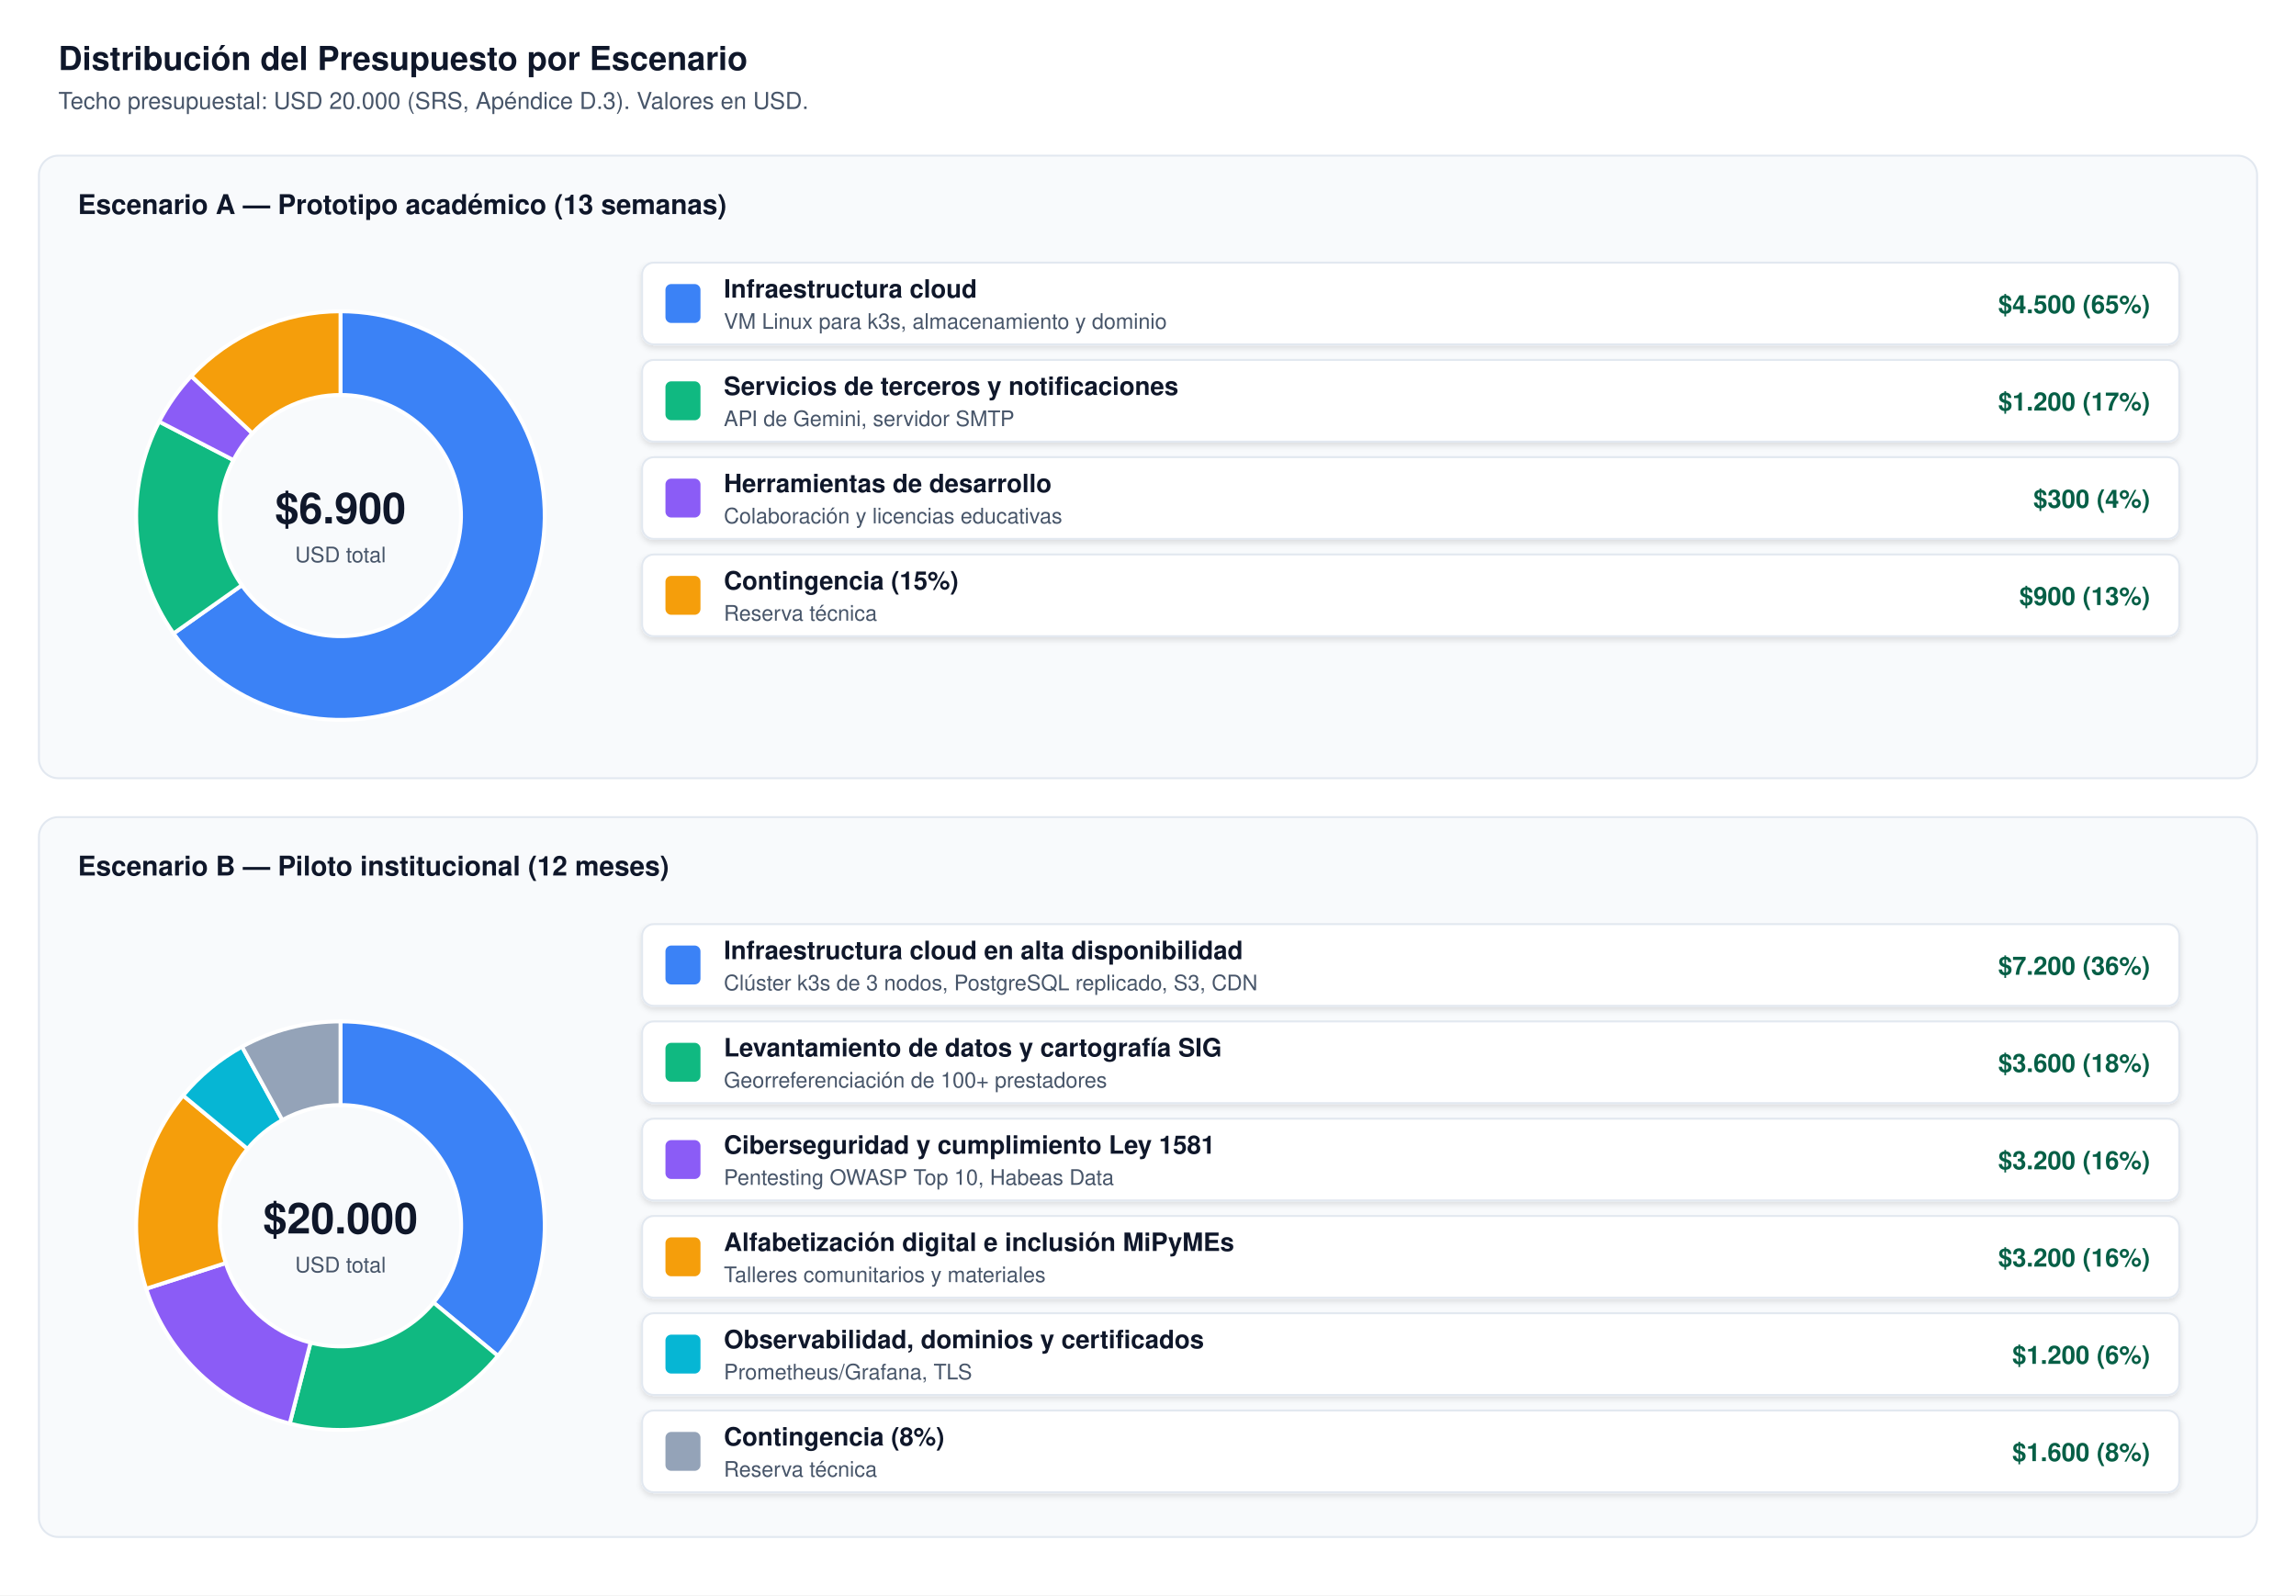
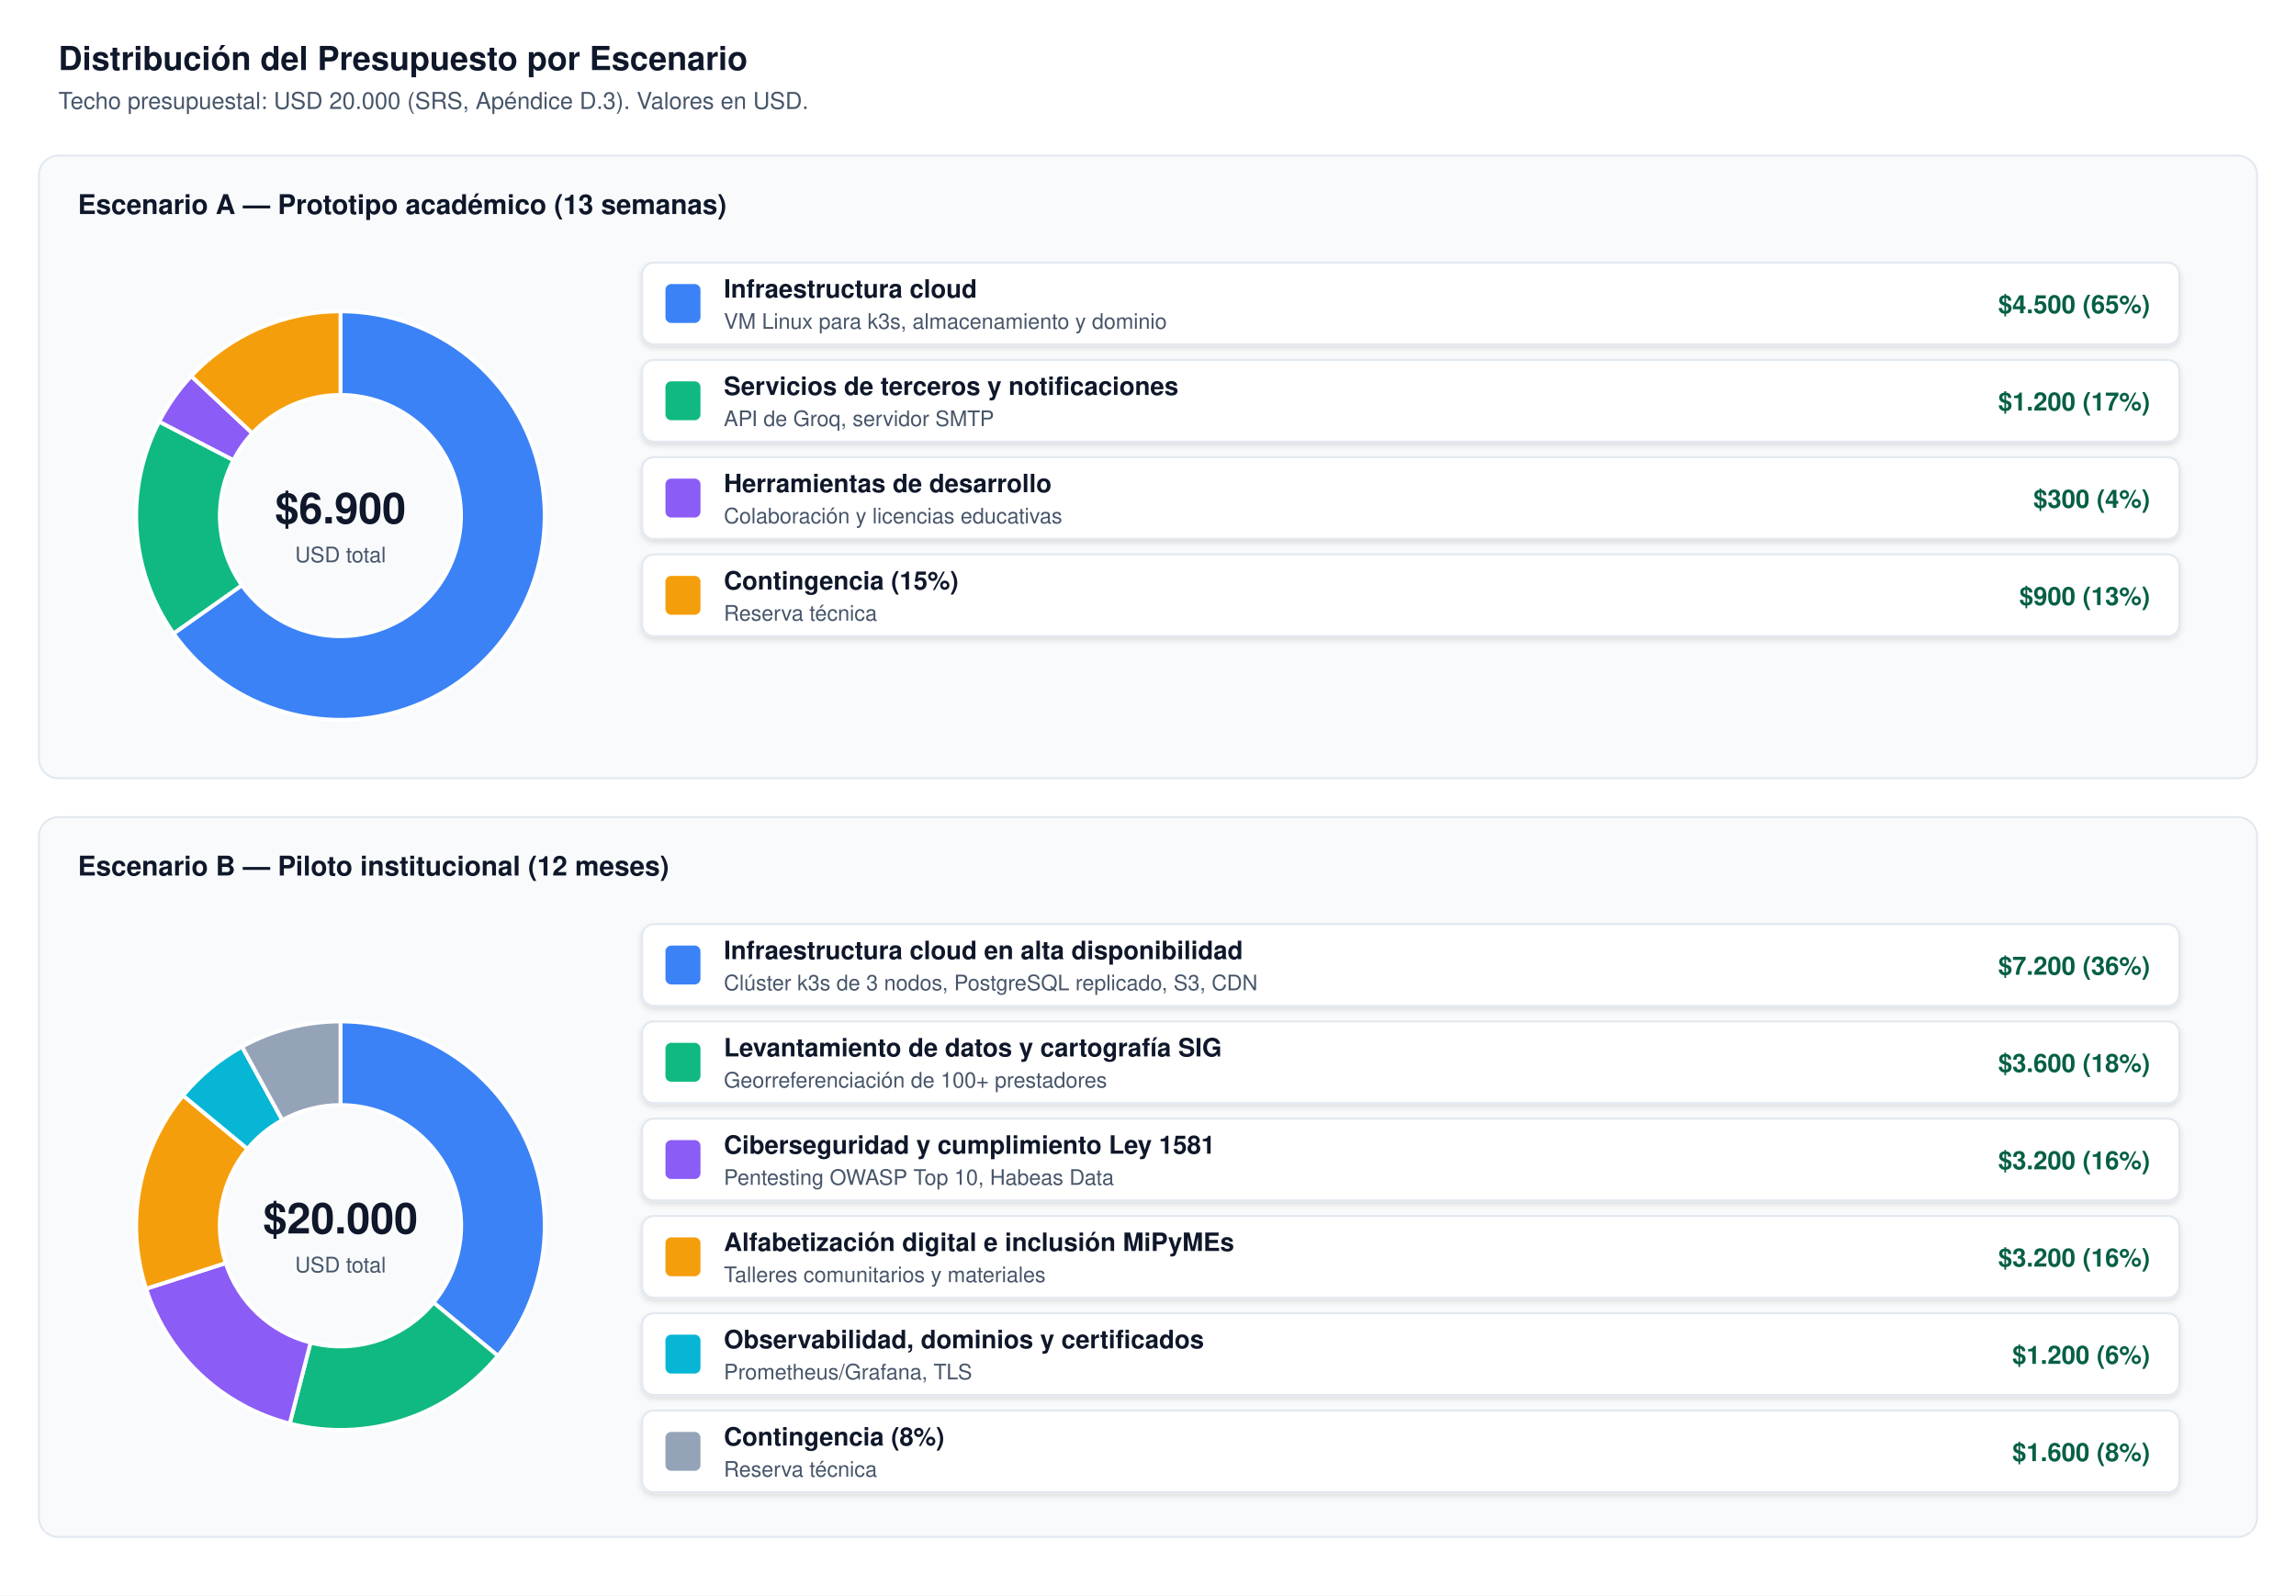
<svg xmlns="http://www.w3.org/2000/svg" viewBox="0 0 1180 820" width="100%" height="100%">
  <defs>
    <style>
    .title { font-family: 'Segoe UI', -apple-system, Helvetica, Arial, sans-serif; font-size: 17px; font-weight: bold; fill: #0f172a; }
    .sub { font-family: 'Segoe UI', -apple-system, Helvetica, Arial, sans-serif; font-size: 12px; fill: #475569; }
    .h { font-family: 'Segoe UI', -apple-system, Helvetica, Arial, sans-serif; font-size: 14px; font-weight: bold; fill: #0f172a; }
    .b { font-family: 'Segoe UI', -apple-system, Helvetica, Arial, sans-serif; font-size: 13px; font-weight: bold; fill: #0f172a; }
    .t { font-family: 'Segoe UI', -apple-system, Helvetica, Arial, sans-serif; font-size: 12px; fill: #334155; }
    .s { font-family: 'Segoe UI', -apple-system, Helvetica, Arial, sans-serif; font-size: 11px; fill: #475569; }
    .v { font-family: 'Segoe UI', -apple-system, Helvetica, Arial, sans-serif; font-size: 13px; font-weight: bold; fill: #065f46; }
    .w { font-family: 'Segoe UI', -apple-system, Helvetica, Arial, sans-serif; font-size: 12px; font-weight: bold; fill: #ffffff; }
    .big { font-family: 'Segoe UI', -apple-system, Helvetica, Arial, sans-serif; font-size: 22px; font-weight: bold; fill: #0f172a; }
  </style>
    <filter id="sh" x="-5%" y="-5%" width="110%" height="120%">
      <feDropShadow dx="0" dy="1.5" stdDeviation="1.5" flood-opacity="0.12" />
    </filter>
    <marker id="ar" viewBox="0 0 10 10" refX="9" refY="5" markerWidth="7" markerHeight="7" orient="auto">
      <path d="M0,0 L10,5 L0,10 z" fill="#334155" />
    </marker>
  </defs>
  <rect width="1180" height="820" fill="#ffffff" />
  <text x="30" y="36" class="title" text-anchor="start">Distribución del Presupuesto por Escenario</text>
  <text x="30" y="56" class="sub" text-anchor="start">Techo presupuestal: USD 20.000 (SRS, Apéndice D.3). Valores en USD.</text>
  <rect x="20" y="80" width="1140" height="320" rx="10" fill="#f8fafc" stroke="#e2e8f0" />
  <text x="40" y="110" class="h" text-anchor="start">Escenario A — Prototipo académico (13 semanas)</text>
  <path d="M 175.0 160.0 A 105 105 0 1 1 89.2 325.6 L 124.3 300.8 A 62 62 0 1 0 175.0 203.0 Z" fill="#3b82f6" stroke="#ffffff" stroke-width="2" />
  <path d="M 89.2 325.6 A 105 105 0 0 1 81.8 216.7 L 120.0 236.5 A 62 62 0 0 0 124.3 300.8 Z" fill="#10b981" stroke="#ffffff" stroke-width="2" />
  <path d="M 81.8 216.7 A 105 105 0 0 1 98.3 193.3 L 129.7 222.7 A 62 62 0 0 0 120.0 236.5 Z" fill="#8b5cf6" stroke="#ffffff" stroke-width="2" />
  <path d="M 98.3 193.3 A 105 105 0 0 1 175.0 160.0 L 175.0 203.0 A 62 62 0 0 0 129.7 222.7 Z" fill="#f59e0b" stroke="#ffffff" stroke-width="2" />
  <text x="175" y="269.0" class="big" text-anchor="middle">$6.900</text>
  <text x="175" y="289.0" class="s" text-anchor="middle">USD total</text>
  <rect x="330" y="135" width="790" height="42" rx="6" fill="#ffffff" stroke="#e2e8f0" filter="url(#sh)" />
  <rect x="342" y="146" width="18" height="20" rx="3" fill="#3b82f6" />
  <text x="372" y="153" class="b" text-anchor="start">Infraestructura cloud</text>
  <text x="372" y="169" class="s" text-anchor="start">VM Linux para k3s, almacenamiento y dominio</text>
  <text x="1105" y="161" class="v" text-anchor="end">$4.500  (65%)</text>
  <rect x="330" y="185" width="790" height="42" rx="6" fill="#ffffff" stroke="#e2e8f0" filter="url(#sh)" />
  <rect x="342" y="196" width="18" height="20" rx="3" fill="#10b981" />
  <text x="372" y="203" class="b" text-anchor="start">Servicios de terceros y notificaciones</text>
-   <text x="372" y="219" class="s" text-anchor="start">API de Gemini, servidor SMTP</text>
+   <text x="372" y="219" class="s" text-anchor="start">API de Groq, servidor SMTP</text>
  <text x="1105" y="211" class="v" text-anchor="end">$1.200  (17%)</text>
  <rect x="330" y="235" width="790" height="42" rx="6" fill="#ffffff" stroke="#e2e8f0" filter="url(#sh)" />
  <rect x="342" y="246" width="18" height="20" rx="3" fill="#8b5cf6" />
  <text x="372" y="253" class="b" text-anchor="start">Herramientas de desarrollo</text>
  <text x="372" y="269" class="s" text-anchor="start">Colaboración y licencias educativas</text>
  <text x="1105" y="261" class="v" text-anchor="end">$300  (4%)</text>
  <rect x="330" y="285" width="790" height="42" rx="6" fill="#ffffff" stroke="#e2e8f0" filter="url(#sh)" />
  <rect x="342" y="296" width="18" height="20" rx="3" fill="#f59e0b" />
  <text x="372" y="303" class="b" text-anchor="start">Contingencia (15%)</text>
  <text x="372" y="319" class="s" text-anchor="start">Reserva técnica</text>
  <text x="1105" y="311" class="v" text-anchor="end">$900  (13%)</text>
  <rect x="20" y="420" width="1140" height="370" rx="10" fill="#f8fafc" stroke="#e2e8f0" />
  <text x="40" y="450" class="h" text-anchor="start">Escenario B — Piloto institucional (12 meses)</text>
  <path d="M 175.0 525.0 A 105 105 0 0 1 255.9 696.9 L 222.8 669.5 A 62 62 0 0 0 175.0 568.0 Z" fill="#3b82f6" stroke="#ffffff" stroke-width="2" />
  <path d="M 255.9 696.9 A 105 105 0 0 1 148.9 731.7 L 159.6 690.1 A 62 62 0 0 0 222.8 669.5 Z" fill="#10b981" stroke="#ffffff" stroke-width="2" />
  <path d="M 148.9 731.7 A 105 105 0 0 1 75.1 662.4 L 116.0 649.2 A 62 62 0 0 0 159.6 690.1 Z" fill="#8b5cf6" stroke="#ffffff" stroke-width="2" />
  <path d="M 75.1 662.4 A 105 105 0 0 1 94.1 563.1 L 127.2 590.5 A 62 62 0 0 0 116.0 649.2 Z" fill="#f59e0b" stroke="#ffffff" stroke-width="2" />
  <path d="M 94.1 563.1 A 105 105 0 0 1 124.4 538.0 L 145.1 575.7 A 62 62 0 0 0 127.2 590.5 Z" fill="#06b6d4" stroke="#ffffff" stroke-width="2" />
  <path d="M 124.4 538.0 A 105 105 0 0 1 175.0 525.0 L 175.0 568.0 A 62 62 0 0 0 145.1 575.7 Z" fill="#94a3b8" stroke="#ffffff" stroke-width="2" />
  <text x="175" y="634.0" class="big" text-anchor="middle">$20.000</text>
  <text x="175" y="654.0" class="s" text-anchor="middle">USD total</text>
  <rect x="330" y="475" width="790" height="42" rx="6" fill="#ffffff" stroke="#e2e8f0" filter="url(#sh)" />
  <rect x="342" y="486" width="18" height="20" rx="3" fill="#3b82f6" />
  <text x="372" y="493" class="b" text-anchor="start">Infraestructura cloud en alta disponibilidad</text>
  <text x="372" y="509" class="s" text-anchor="start">Clúster k3s de 3 nodos, PostgreSQL replicado, S3, CDN</text>
  <text x="1105" y="501" class="v" text-anchor="end">$7.200  (36%)</text>
  <rect x="330" y="525" width="790" height="42" rx="6" fill="#ffffff" stroke="#e2e8f0" filter="url(#sh)" />
  <rect x="342" y="536" width="18" height="20" rx="3" fill="#10b981" />
  <text x="372" y="543" class="b" text-anchor="start">Levantamiento de datos y cartografía SIG</text>
  <text x="372" y="559" class="s" text-anchor="start">Georreferenciación de 100+ prestadores</text>
  <text x="1105" y="551" class="v" text-anchor="end">$3.600  (18%)</text>
  <rect x="330" y="575" width="790" height="42" rx="6" fill="#ffffff" stroke="#e2e8f0" filter="url(#sh)" />
  <rect x="342" y="586" width="18" height="20" rx="3" fill="#8b5cf6" />
  <text x="372" y="593" class="b" text-anchor="start">Ciberseguridad y cumplimiento Ley 1581</text>
  <text x="372" y="609" class="s" text-anchor="start">Pentesting OWASP Top 10, Habeas Data</text>
  <text x="1105" y="601" class="v" text-anchor="end">$3.200  (16%)</text>
  <rect x="330" y="625" width="790" height="42" rx="6" fill="#ffffff" stroke="#e2e8f0" filter="url(#sh)" />
  <rect x="342" y="636" width="18" height="20" rx="3" fill="#f59e0b" />
  <text x="372" y="643" class="b" text-anchor="start">Alfabetización digital e inclusión MiPyMEs</text>
  <text x="372" y="659" class="s" text-anchor="start">Talleres comunitarios y materiales</text>
  <text x="1105" y="651" class="v" text-anchor="end">$3.200  (16%)</text>
  <rect x="330" y="675" width="790" height="42" rx="6" fill="#ffffff" stroke="#e2e8f0" filter="url(#sh)" />
  <rect x="342" y="686" width="18" height="20" rx="3" fill="#06b6d4" />
  <text x="372" y="693" class="b" text-anchor="start">Observabilidad, dominios y certificados</text>
  <text x="372" y="709" class="s" text-anchor="start">Prometheus/Grafana, TLS</text>
  <text x="1105" y="701" class="v" text-anchor="end">$1.200  (6%)</text>
  <rect x="330" y="725" width="790" height="42" rx="6" fill="#ffffff" stroke="#e2e8f0" filter="url(#sh)" />
  <rect x="342" y="736" width="18" height="20" rx="3" fill="#94a3b8" />
  <text x="372" y="743" class="b" text-anchor="start">Contingencia (8%)</text>
  <text x="372" y="759" class="s" text-anchor="start">Reserva técnica</text>
  <text x="1105" y="751" class="v" text-anchor="end">$1.600  (8%)</text>
</svg>
